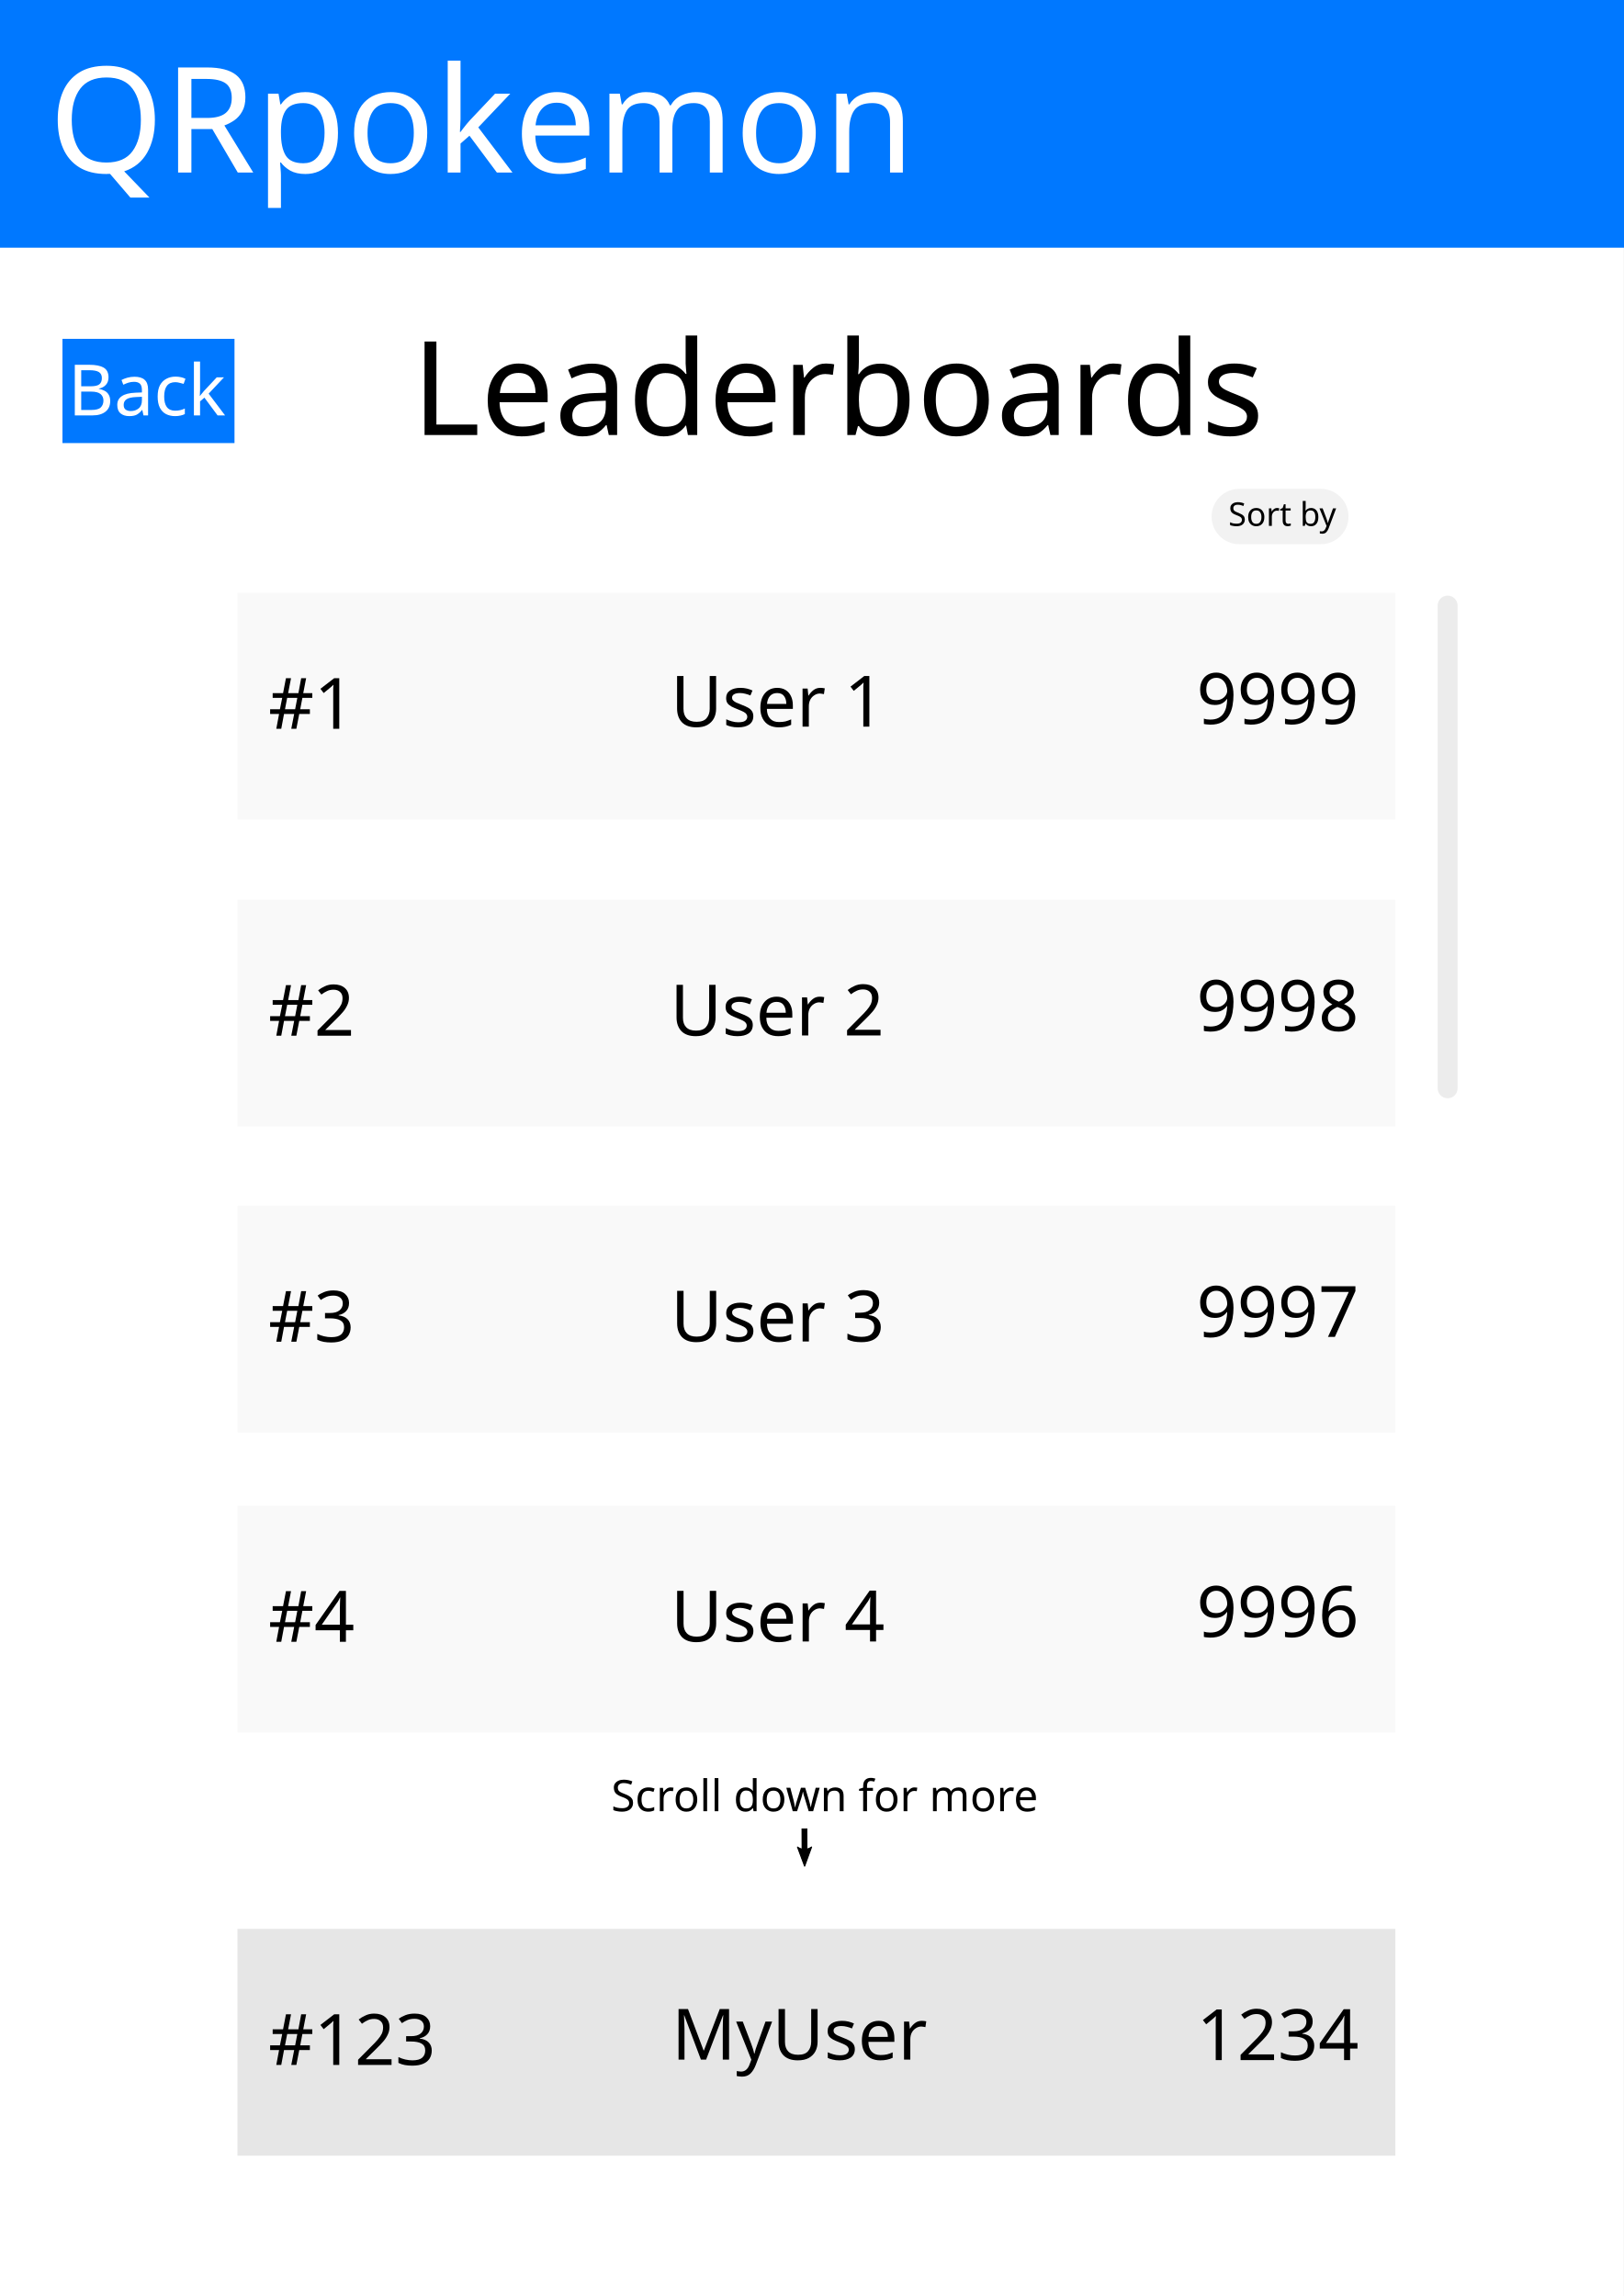
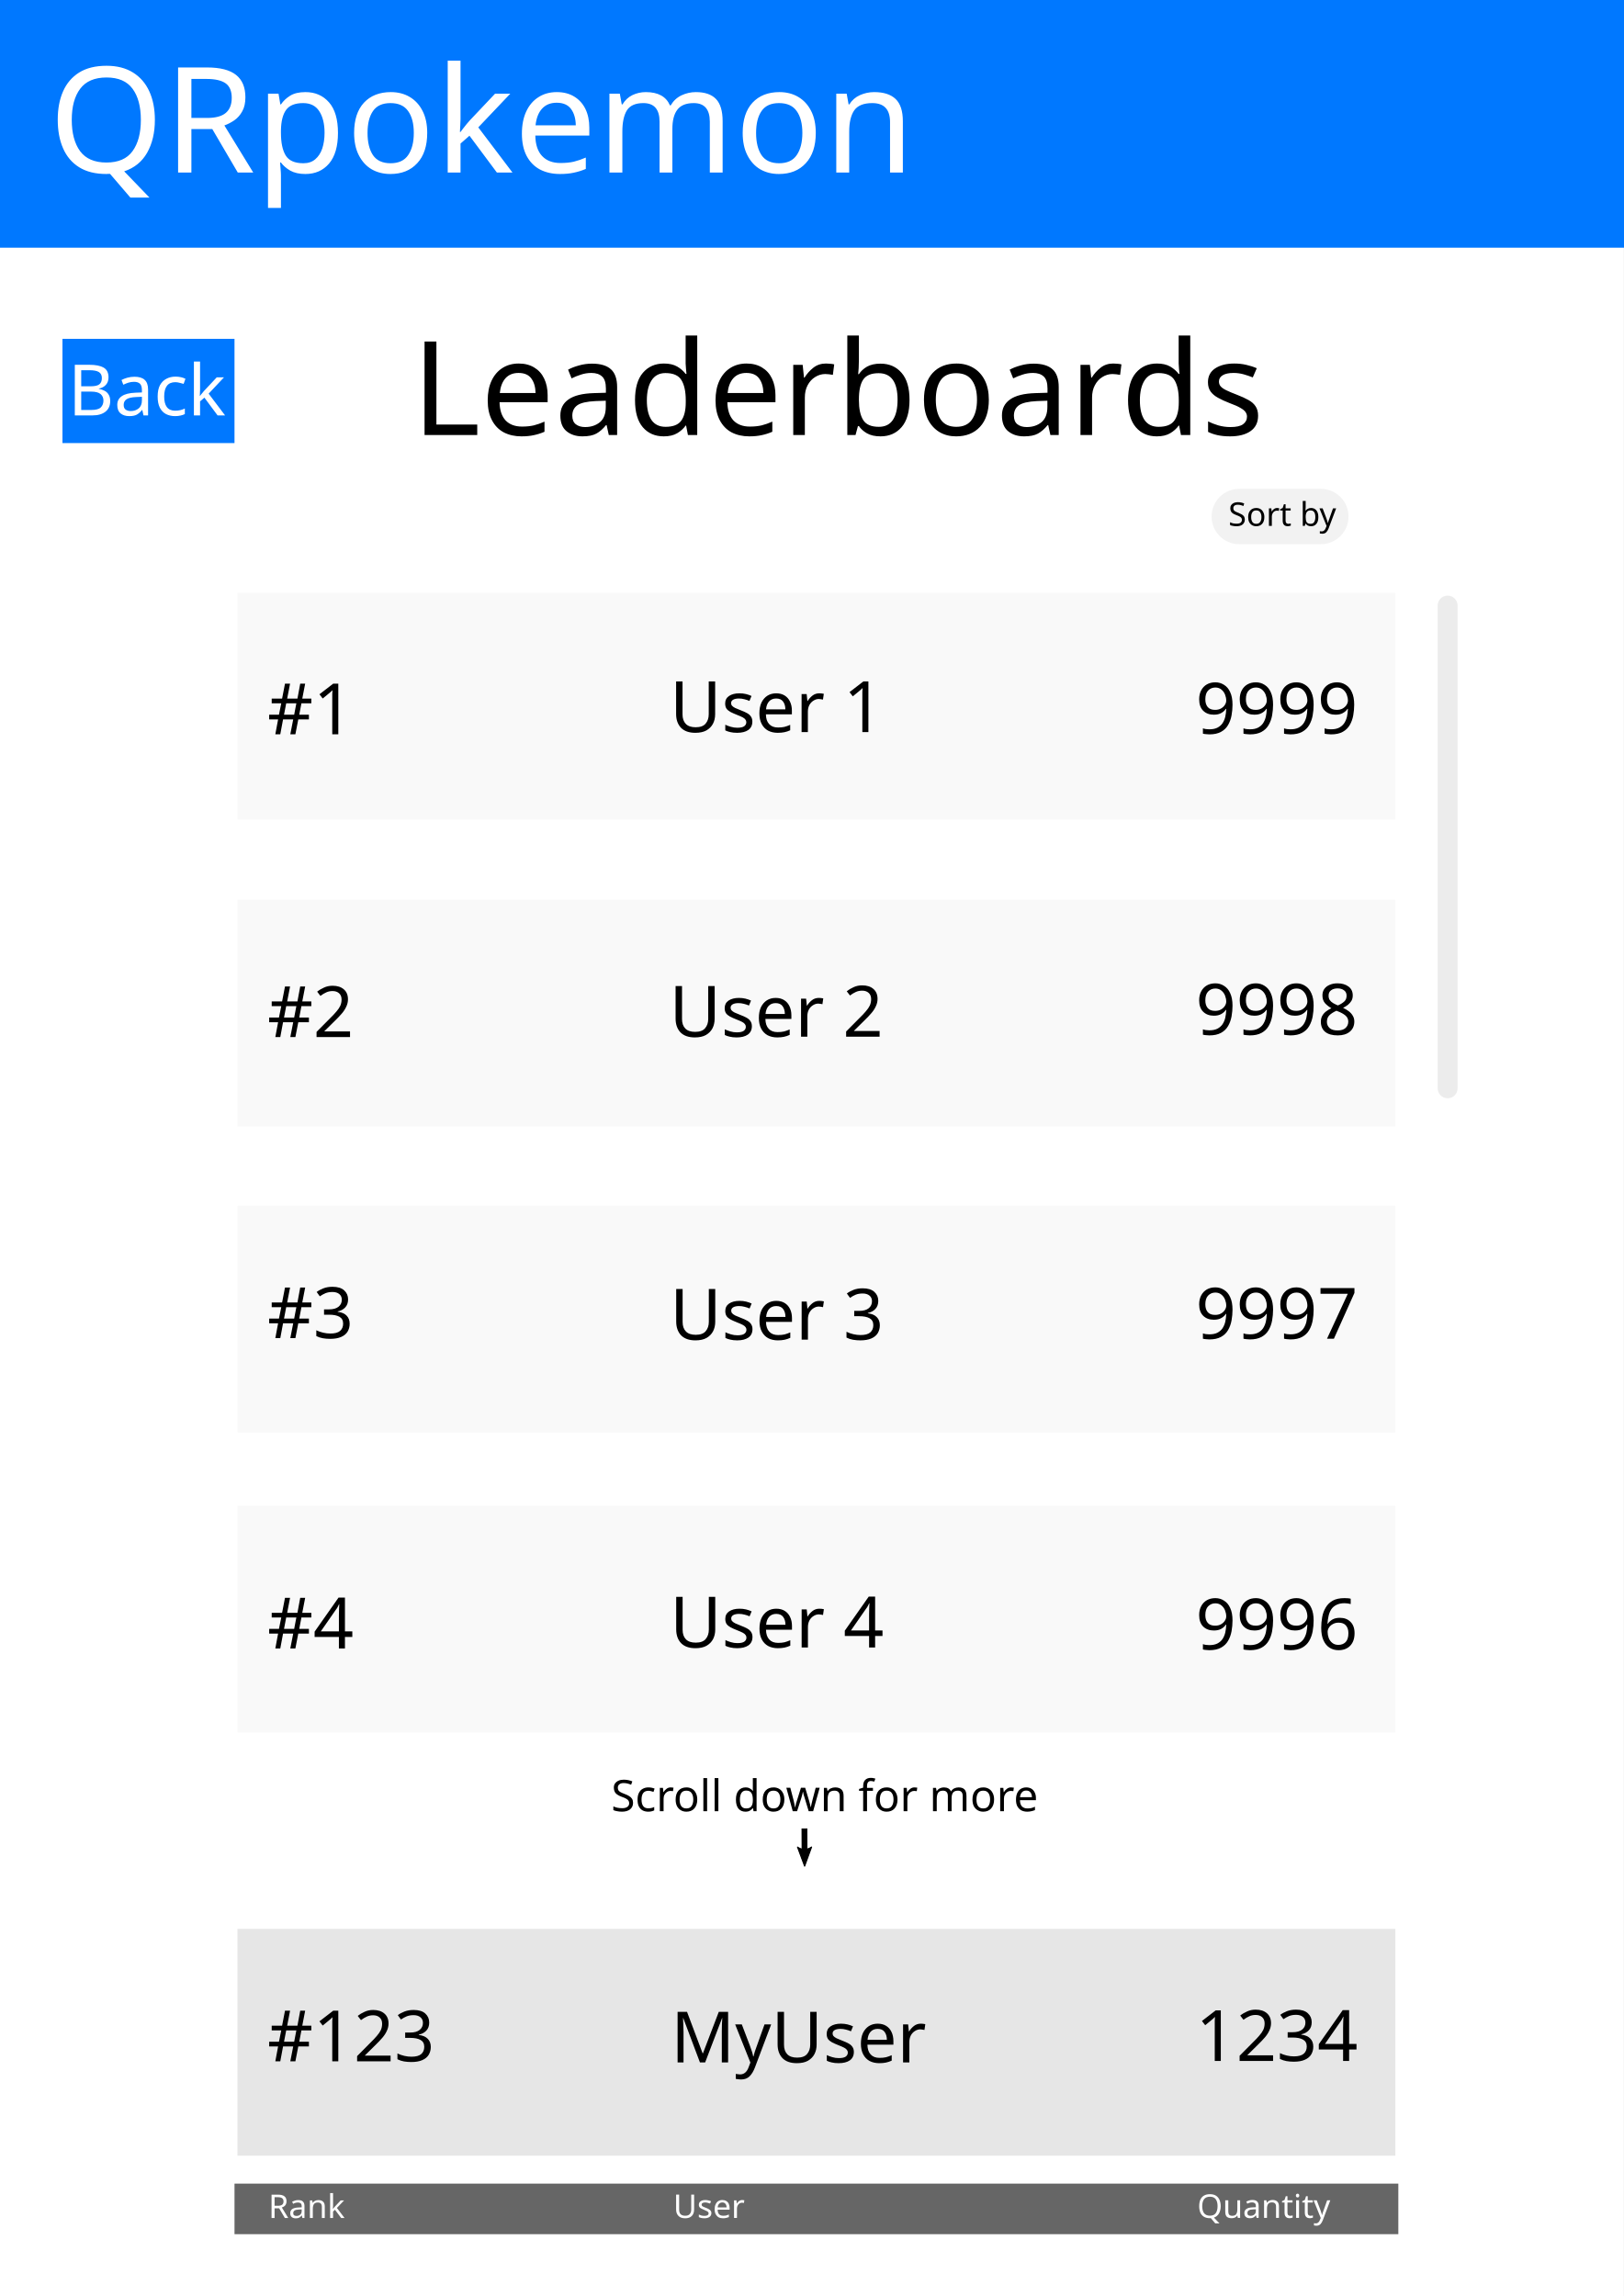
<svg xmlns="http://www.w3.org/2000/svg" width="210mm" height="297mm" viewBox="0 0 210 297" version="1.1" id="svg54703">
  <defs id="defs54700">
+     <rect x="167.411" y="1009.186" width="0.035" height="34.192" id="rect78114" />
    <marker style="overflow:visible" id="Arrow2Sstart" refX="0.0" refY="0.0" orient="auto">
      <path transform="scale(0.3) translate(-2.3,0)" d="M 8.719,4.034 L -2.207,0.016 L 8.719,-4.002 C 6.973,-1.63 6.983,1.616 8.719,4.034 z " style="stroke:context-stroke;fill-rule:evenodd;fill:context-stroke;stroke-width:0.625;stroke-linejoin:round" id="path3416" />
    </marker>
    <marker style="overflow:visible" id="DiamondSstart" refX="0.0" refY="0.0" orient="auto">
      <path transform="scale(0.2) translate(6,0)" style="fill-rule:evenodd;fill:context-stroke;stroke:context-stroke;stroke-width:1.0pt" d="M 0,-7.071 L -7.071,0 L 0,7.071 L 7.071,0 L 0,-7.071 z " id="path3480" />
    </marker>
    <marker style="overflow:visible" id="Arrow1Lstart" refX="0.0" refY="0.0" orient="auto">
      <path transform="scale(0.8) translate(12.5,0)" style="fill-rule:evenodd;fill:context-stroke;stroke:context-stroke;stroke-width:1.0pt" d="M 0.0,0.0 L 5.0,-5.0 L -12.5,0.0 L 5.0,5.0 L 0.0,0.0 z " id="path3386" />
    </marker>
  </defs>
-   <g id="layer1">
+   <g id="layer1" style="display:inline">
    <g id="g54848" transform="translate(-0.3676226,0.6482109)">
      <g id="layer1-4" style="display:inline">
        <rect style="fill:#ffffff;stroke:#ffffff;stroke-width:0.5" id="rect854" width="209.846" height="297.902" x="0.263" y="-0.553" />
      </g>
      <g id="layer4">
        <text xml:space="preserve" style="font-size:19.05px;line-height:1.25;font-family:sans-serif;letter-spacing:0px;word-spacing:0px;display:inline;fill:#ffffff;stroke-width:0.265" x="8.861" y="20.191" id="text14901">
          <tspan id="tspan14899" style="font-size:19.05px;fill:#ffffff;stroke-width:0.265" x="8.861" y="20.191">QRpokemon</tspan>
        </text>
        <rect style="display:inline;fill:#0078ff;fill-opacity:1;stroke:#0078ff;stroke-width:0.818;stroke-miterlimit:4;stroke-dasharray:none;stroke-opacity:1" id="rect20236" width="209.778" height="31.502" x="0.297" y="-0.519" />
        <text xml:space="preserve" style="font-size:19.05px;line-height:1.25;font-family:sans-serif;letter-spacing:0px;word-spacing:0px;display:inline;fill:#ffffff;stroke-width:0.265" x="6.678" y="21.674" id="text22968">
          <tspan id="tspan22966" style="font-size:19.05px;fill:#ffffff;stroke-width:0.265" x="6.678" y="21.674">QRpokemon</tspan>
        </text>
      </g>
    </g>
  </g>
  <g id="layer2">
    <rect style="fill:#0078ff;fill-opacity:1;stroke:#ffffff;stroke-width:0.265;stroke-miterlimit:4;stroke-dasharray:none" id="rect19443" width="22.516" height="13.749" x="7.946" y="43.698" />
-     <text xml:space="preserve" style="font-size:9.172px;line-height:1.25;font-family:sans-serif;letter-spacing:0px;word-spacing:0px;stroke-width:0.265;fill:#ffffff" x="8.786" y="53.733" id="text22317">
-       <tspan id="tspan22315" style="font-size:9.172px;stroke-width:0.265;fill:#ffffff" x="8.786" y="53.733">Back</tspan>
+     <text xml:space="preserve" style="font-size:9.172px;line-height:1.25;font-family:sans-serif;letter-spacing:0px;word-spacing:0px;fill:#ffffff;stroke-width:0.265" x="8.786" y="53.733" id="text22317">
+       <tspan id="tspan22315" style="font-size:9.172px;fill:#ffffff;stroke-width:0.265" x="8.786" y="53.733">Back</tspan>
    </text>
  </g>
  <g id="layer8" style="display:inline">
    <rect style="fill:#ececec;stroke:#ffffff;stroke-width:0.5" id="rect75411" width="3.08" height="65.523" x="185.688" y="76.795" ry="1.54" />
    <text xml:space="preserve" style="font-size:5.644px;line-height:1.25;font-family:sans-serif;letter-spacing:0px;word-spacing:0px;stroke-width:0.265" x="79.046" y="234.29" id="text99763">
      <tspan id="tspan99761" style="font-size:5.644px;stroke-width:0.265" x="79.046" y="234.29">Scroll down for more</tspan>
    </text>
    <path style="fill:none;stroke:#000000;stroke-width:0.753;stroke-linecap:butt;stroke-linejoin:miter;stroke-miterlimit:4;stroke-dasharray:none;stroke-opacity:1;marker-start:url(#Arrow2Sstart)" d="m 104.058,240.379 -0.017,-3.859" id="path3302" />
    <rect style="fill:#f2f2f2;stroke:#ffffff;stroke-width:1;stroke-miterlimit:4;stroke-dasharray:none" id="rect3718" width="18.709" height="8.154" x="156.2" y="62.737" ry="4.077" />
    <text xml:space="preserve" style="font-size:4.233px;line-height:1.25;font-family:sans-serif;letter-spacing:0px;word-spacing:0px;stroke-width:0.265;stroke-miterlimit:4;stroke-dasharray:none" x="158.871" y="68.024" id="text6359">
      <tspan id="tspan6357" style="font-size:4.233px;fill:#000000;fill-opacity:1;stroke-width:0.265;stroke-miterlimit:4;stroke-dasharray:none" x="158.871" y="68.024">Sort by</tspan>
    </text>
  </g>
-   <g id="layer7">
+   <g id="layer7" style="display:inline">
    <text xml:space="preserve" style="font-size:16.933px;line-height:1.25;font-family:sans-serif;letter-spacing:0px;word-spacing:0px;stroke-width:0.265" x="53.271" y="56.271" id="text58571">
      <tspan id="tspan58569" style="stroke-width:0.265" x="53.271" y="56.271">Leaderboards</tspan>
    </text>
    <rect style="fill:#f9f9f9;stroke:#ffffff;stroke-width:0.5" id="rect59093" width="150.257" height="29.836" x="30.462" y="76.428" />
-     <text xml:space="preserve" style="font-size:9.172px;line-height:1.25;font-family:sans-serif;letter-spacing:0px;word-spacing:0px;stroke-width:0.265" x="34.702" y="94.275" id="text62675">
-       <tspan id="tspan62673" style="font-size:9.172px;stroke-width:0.265" x="34.702" y="94.275">#1</tspan>
-     </text>
-     <text xml:space="preserve" style="font-size:9.172px;line-height:1.25;font-family:sans-serif;letter-spacing:0px;word-spacing:0px;stroke-width:0.265" x="86.741" y="93.994" id="text65641">
-       <tspan id="tspan65639" style="font-size:9.172px;stroke-width:0.265" x="86.741" y="93.994">User 1</tspan>
-     </text>
-     <text xml:space="preserve" style="font-size:9.172px;line-height:1.25;font-family:sans-serif;letter-spacing:0px;word-spacing:0px;stroke-width:0.265" x="154.765" y="93.646" id="text68965">
-       <tspan id="tspan68963" style="stroke-width:0.265" x="154.765" y="93.646">9999</tspan>
-     </text>
    <rect style="fill:#f9f9f9;stroke:#ffffff;stroke-width:0.5" id="rect59093-3" width="150.257" height="29.836" x="30.462" y="116.132" />
-     <text xml:space="preserve" style="font-size:9.172px;line-height:1.25;font-family:sans-serif;letter-spacing:0px;word-spacing:0px;stroke-width:0.265" x="34.702" y="133.978" id="text62675-0">
-       <tspan id="tspan62673-7" style="font-size:9.172px;stroke-width:0.265" x="34.702" y="133.978">#2</tspan>
-     </text>
-     <text xml:space="preserve" style="font-size:9.172px;line-height:1.25;font-family:sans-serif;letter-spacing:0px;word-spacing:0px;stroke-width:0.265" x="86.672" y="133.941" id="text65641-8">
-       <tspan id="tspan65639-6" style="font-size:9.172px;stroke-width:0.265" x="86.672" y="133.941">User 2</tspan>
-     </text>
-     <text xml:space="preserve" style="font-size:9.172px;line-height:1.25;font-family:sans-serif;letter-spacing:0px;word-spacing:0px;stroke-width:0.265" x="154.765" y="133.35" id="text68965-8">
-       <tspan id="tspan68963-8" style="stroke-width:0.265" x="154.765" y="133.35">9998</tspan>
-     </text>
    <rect style="fill:#f9f9f9;stroke:#ffffff;stroke-width:0.5" id="rect59093-4" width="150.257" height="29.836" x="30.462" y="155.716" />
-     <text xml:space="preserve" style="font-size:9.172px;line-height:1.25;font-family:sans-serif;letter-spacing:0px;word-spacing:0px;stroke-width:0.265" x="34.702" y="173.562" id="text62675-3">
-       <tspan id="tspan62673-1" style="font-size:9.172px;stroke-width:0.265" x="34.702" y="173.562">#3</tspan>
-     </text>
-     <text xml:space="preserve" style="font-size:9.172px;line-height:1.25;font-family:sans-serif;letter-spacing:0px;word-spacing:0px;stroke-width:0.265" x="86.749" y="173.525" id="text65641-4">
-       <tspan id="tspan65639-9" style="font-size:9.172px;stroke-width:0.265" x="86.749" y="173.525">User 3</tspan>
-     </text>
-     <text xml:space="preserve" style="font-size:9.172px;line-height:1.25;font-family:sans-serif;letter-spacing:0px;word-spacing:0px;stroke-width:0.265" x="154.765" y="172.934" id="text68965-2">
-       <tspan id="tspan68963-0" style="stroke-width:0.265" x="154.765" y="172.934">9997</tspan>
-     </text>
    <rect style="fill:#f9f9f9;stroke:#ffffff;stroke-width:0.5" id="rect59093-4-9" width="150.257" height="29.836" x="30.462" y="194.525" />
-     <text xml:space="preserve" style="font-size:9.172px;line-height:1.25;font-family:sans-serif;letter-spacing:0px;word-spacing:0px;stroke-width:0.265" x="34.702" y="212.371" id="text62675-3-5">
-       <tspan id="tspan62673-1-0" style="font-size:9.172px;stroke-width:0.265" x="34.702" y="212.371">#4</tspan>
-     </text>
-     <text xml:space="preserve" style="font-size:9.172px;line-height:1.25;font-family:sans-serif;letter-spacing:0px;word-spacing:0px;stroke-width:0.265" x="86.749" y="212.333" id="text65641-4-4">
-       <tspan id="tspan65639-9-8" style="font-size:9.172px;stroke-width:0.265" x="86.749" y="212.333">User 4</tspan>
-     </text>
-     <text xml:space="preserve" style="font-size:9.172px;line-height:1.25;font-family:sans-serif;letter-spacing:0px;word-spacing:0px;stroke-width:0.265" x="154.765" y="211.742" id="text68965-2-7">
-       <tspan id="tspan68963-0-1" style="stroke-width:0.265" x="154.765" y="211.742">9996</tspan>
-     </text>
    <rect style="fill:#e6e6e6;stroke:#ffffff;stroke-width:0.5" id="rect59093-4-6" width="150.257" height="29.836" x="30.462" y="249.264" />
-     <text xml:space="preserve" style="font-size:9.172px;line-height:1.25;font-family:sans-serif;letter-spacing:0px;word-spacing:0px;stroke-width:0.265" x="34.702" y="267.11" id="text62675-3-8">
-       <tspan id="tspan62673-1-9" style="font-size:9.172px;stroke-width:0.265" x="34.702" y="267.11">#123</tspan>
-     </text>
-     <text xml:space="preserve" style="font-size:9.172px;line-height:1.25;font-family:sans-serif;letter-spacing:0px;word-spacing:0px;stroke-width:0.265" x="86.87" y="266.423" id="text65641-4-2">
-       <tspan id="tspan65639-9-6" style="font-size:9.172px;stroke-width:0.265" x="86.87" y="266.423">MyUser</tspan>
-     </text>
-     <text xml:space="preserve" style="font-size:9.172px;line-height:1.25;font-family:sans-serif;letter-spacing:0px;word-spacing:0px;stroke-width:0.265" x="154.765" y="266.482" id="text68965-2-6">
-       <tspan id="tspan68963-0-4" style="stroke-width:0.265" x="154.765" y="266.482">1234</tspan>
-     </text>
+     <rect style="fill:#666666;fill-opacity:1;stroke:#666666;stroke-width:0.265;stroke-miterlimit:4;stroke-dasharray:none;stroke-opacity:1" id="rect63386" width="150.257" height="6.274" x="30.462" y="282.596" />
+     <text xml:space="preserve" style="font-size:4.233px;line-height:1.25;font-family:sans-serif;letter-spacing:0px;word-spacing:0px;fill:#ffffff;stroke-width:0.265" x="34.713" y="286.907" id="text66528">
+       <tspan id="tspan66526" style="font-size:4.233px;fill:#ffffff;stroke-width:0.265" x="34.713" y="286.907">Rank</tspan>
+     </text>
+     <text xml:space="preserve" style="font-size:4.233px;line-height:1.25;font-family:sans-serif;letter-spacing:0px;word-spacing:0px;fill:#ffffff;stroke-width:0.265" x="87.072" y="286.899" id="text69290">
+       <tspan id="tspan69288" style="font-size:4.233px;fill:#ffffff;stroke-width:0.265" x="87.072" y="286.899">User</tspan>
+     </text>
+     <text xml:space="preserve" style="font-size:4.233px;line-height:1.25;font-family:sans-serif;letter-spacing:0px;word-spacing:0px;fill:#ffffff;stroke-width:0.265" x="154.831" y="286.888" id="text71750">
+       <tspan id="tspan71748" style="font-size:4.233px;fill:#ffffff;stroke-width:0.265" x="154.831" y="286.888">Quantity</tspan>
+     </text>
+     <text xml:space="preserve" transform="scale(0.2645833)" id="text78112" style="font-family:sans-serif;font-size:8px;line-height:1.25;letter-spacing:0px;word-spacing:0px;white-space:pre;shape-inside:url(#rect78114)" />
+   </g>
+   <g id="layer6" style="display:inline">
+     <text xml:space="preserve" style="font-size:9.172px;line-height:1.25;font-family:sans-serif;letter-spacing:0px;word-spacing:0px;display:inline;stroke-width:0.265" x="34.58" y="94.979" id="text62675">
+       <tspan id="tspan62673" style="font-size:9.172px;stroke-width:0.265" x="34.58" y="94.979">#1</tspan>
+     </text>
+     <text xml:space="preserve" style="font-size:9.172px;line-height:1.25;font-family:sans-serif;letter-spacing:0px;word-spacing:0px;display:inline;stroke-width:0.265" x="86.619" y="94.699" id="text65641">
+       <tspan id="tspan65639" style="font-size:9.172px;stroke-width:0.265" x="86.619" y="94.699">User 1</tspan>
+     </text>
+     <text xml:space="preserve" style="font-size:9.172px;line-height:1.25;font-family:sans-serif;letter-spacing:0px;word-spacing:0px;display:inline;stroke-width:0.265" x="154.642" y="94.904" id="text68965">
+       <tspan id="tspan68963" style="stroke-width:0.265" x="154.642" y="94.904">9999</tspan>
+     </text>
+     <text xml:space="preserve" style="font-size:9.172px;line-height:1.25;font-family:sans-serif;letter-spacing:0px;word-spacing:0px;display:inline;stroke-width:0.265" x="34.58" y="134.151" id="text62675-0">
+       <tspan id="tspan62673-7" style="font-size:9.172px;stroke-width:0.265" x="34.58" y="134.151">#2</tspan>
+     </text>
+     <text xml:space="preserve" style="font-size:9.172px;line-height:1.25;font-family:sans-serif;letter-spacing:0px;word-spacing:0px;display:inline;stroke-width:0.265" x="86.549" y="134.101" id="text65641-8">
+       <tspan id="tspan65639-6" style="font-size:9.172px;stroke-width:0.265" x="86.549" y="134.101">User 2</tspan>
+     </text>
+     <text xml:space="preserve" style="font-size:9.172px;line-height:1.25;font-family:sans-serif;letter-spacing:0px;word-spacing:0px;display:inline;stroke-width:0.265" x="154.642" y="133.84" id="text68965-8">
+       <tspan id="tspan68963-8" style="stroke-width:0.265" x="154.642" y="133.84">9998</tspan>
+     </text>
+     <text xml:space="preserve" style="font-size:9.172px;line-height:1.25;font-family:sans-serif;letter-spacing:0px;word-spacing:0px;display:inline;stroke-width:0.265" x="34.58" y="173.092" id="text62675-3">
+       <tspan id="tspan62673-1" style="font-size:9.172px;stroke-width:0.265" x="34.58" y="173.092">#3</tspan>
+     </text>
+     <text xml:space="preserve" style="font-size:9.172px;line-height:1.25;font-family:sans-serif;letter-spacing:0px;word-spacing:0px;display:inline;stroke-width:0.265" x="86.627" y="173.289" id="text65641-4">
+       <tspan id="tspan65639-9" style="font-size:9.172px;stroke-width:0.265" x="86.627" y="173.289">User 3</tspan>
+     </text>
+     <text xml:space="preserve" style="font-size:9.172px;line-height:1.25;font-family:sans-serif;letter-spacing:0px;word-spacing:0px;display:inline;stroke-width:0.265" x="154.642" y="173.169" id="text68965-2">
+       <tspan id="tspan68963-0" style="stroke-width:0.265" x="154.642" y="173.169">9997</tspan>
+     </text>
+     <text xml:space="preserve" style="font-size:9.172px;line-height:1.25;font-family:sans-serif;letter-spacing:0px;word-spacing:0px;display:inline;stroke-width:0.265" x="34.58" y="213.235" id="text62675-3-5">
+       <tspan id="tspan62673-1-0" style="font-size:9.172px;stroke-width:0.265" x="34.58" y="213.235">#4</tspan>
+     </text>
+     <text xml:space="preserve" style="font-size:9.172px;line-height:1.25;font-family:sans-serif;letter-spacing:0px;word-spacing:0px;display:inline;stroke-width:0.265" x="86.627" y="213.11" id="text65641-4-4">
+       <tspan id="tspan65639-9-8" style="font-size:9.172px;stroke-width:0.265" x="86.627" y="213.11">User 4</tspan>
+     </text>
+     <text xml:space="preserve" style="font-size:9.172px;line-height:1.25;font-family:sans-serif;letter-spacing:0px;word-spacing:0px;display:inline;stroke-width:0.265" x="154.642" y="213.367" id="text68965-2-7">
+       <tspan id="tspan68963-0-1" style="stroke-width:0.265" x="154.642" y="213.367">9996</tspan>
+     </text>
+     <text xml:space="preserve" style="font-size:9.172px;line-height:1.25;font-family:sans-serif;letter-spacing:0px;word-spacing:0px;display:inline;stroke-width:0.265" x="34.58" y="266.64" id="text62675-3-8">
+       <tspan id="tspan62673-1-9" style="font-size:9.172px;stroke-width:0.265" x="34.58" y="266.64">#123</tspan>
+     </text>
+     <text xml:space="preserve" style="font-size:9.172px;line-height:1.25;font-family:sans-serif;letter-spacing:0px;word-spacing:0px;display:inline;stroke-width:0.265" x="86.748" y="266.789" id="text65641-4-2">
+       <tspan id="tspan65639-9-6" style="font-size:9.172px;stroke-width:0.265" x="86.748" y="266.789">MyUser</tspan>
+     </text>
+     <text xml:space="preserve" style="font-size:9.172px;line-height:1.25;font-family:sans-serif;letter-spacing:0px;word-spacing:0px;display:inline;stroke-width:0.265" x="154.642" y="266.599" id="text68965-2-6">
+       <tspan id="tspan68963-0-4" style="stroke-width:0.265" x="154.642" y="266.599">1234</tspan>
+     </text>
+   </g>
+   <g id="layer14" style="display:none">
+     <text xml:space="preserve" style="font-size:9.172px;line-height:1.25;font-family:sans-serif;letter-spacing:0px;word-spacing:0px;display:inline;stroke-width:0.265" x="34.627" y="95.05" id="text62675-2">
+       <tspan id="tspan62673-70" style="font-size:9.172px;stroke-width:0.265" x="34.627" y="95.05">Top 100</tspan>
+     </text>
+     <text xml:space="preserve" style="font-size:9.172px;line-height:1.25;font-family:sans-serif;letter-spacing:0px;word-spacing:0px;display:inline;stroke-width:0.265" x="86.666" y="94.77" id="text65641-9">
+       <tspan id="tspan65639-3" style="font-size:9.172px;stroke-width:0.265" x="86.666" y="94.77">User 1</tspan>
+     </text>
+     <text xml:space="preserve" style="font-size:9.172px;line-height:1.25;font-family:sans-serif;letter-spacing:0px;word-spacing:0px;display:inline;stroke-width:0.265" x="34.627" y="134.223" id="text62675-0-2">
+       <tspan id="tspan62673-7-6" style="font-size:9.172px;stroke-width:0.265" x="34.627" y="134.223">Top 100</tspan>
+     </text>
+     <text xml:space="preserve" style="font-size:9.172px;line-height:1.25;font-family:sans-serif;letter-spacing:0px;word-spacing:0px;display:inline;stroke-width:0.265" x="86.597" y="134.172" id="text65641-8-1">
+       <tspan id="tspan65639-6-8" style="font-size:9.172px;stroke-width:0.265" x="86.597" y="134.172">User 2</tspan>
+     </text>
+     <text xml:space="preserve" style="font-size:9.172px;line-height:1.25;font-family:sans-serif;letter-spacing:0px;word-spacing:0px;display:inline;stroke-width:0.265" x="34.627" y="173.164" id="text62675-3-2">
+       <tspan id="tspan62673-1-02" style="font-size:9.172px;stroke-width:0.265" x="34.627" y="173.164">Top 100</tspan>
+     </text>
+     <text xml:space="preserve" style="font-size:9.172px;line-height:1.25;font-family:sans-serif;letter-spacing:0px;word-spacing:0px;display:inline;stroke-width:0.265" x="86.674" y="173.361" id="text65641-4-3">
+       <tspan id="tspan65639-9-7" style="font-size:9.172px;stroke-width:0.265" x="86.674" y="173.361">User 3</tspan>
+     </text>
+     <text xml:space="preserve" style="font-size:9.172px;line-height:1.25;font-family:sans-serif;letter-spacing:0px;word-spacing:0px;display:inline;stroke-width:0.265" x="34.627" y="213.306" id="text62675-3-5-2">
+       <tspan id="tspan62673-1-0-2" style="font-size:9.172px;stroke-width:0.265" x="34.627" y="213.306">Top 100</tspan>
+     </text>
+     <text xml:space="preserve" style="font-size:9.172px;line-height:1.25;font-family:sans-serif;letter-spacing:0px;word-spacing:0px;display:inline;stroke-width:0.265" x="86.674" y="213.181" id="text65641-4-4-8">
+       <tspan id="tspan65639-9-8-9" style="font-size:9.172px;stroke-width:0.265" x="86.674" y="213.181">User 4</tspan>
+     </text>
+     <text xml:space="preserve" style="font-size:9.172px;line-height:1.25;font-family:sans-serif;letter-spacing:0px;word-spacing:0px;display:inline;stroke-width:0.265" x="34.627" y="266.712" id="text62675-3-8-6">
+       <tspan id="tspan62673-1-9-1" style="font-size:9.172px;stroke-width:0.265" x="34.627" y="266.712">Top 500</tspan>
+     </text>
+     <text xml:space="preserve" style="font-size:9.172px;line-height:1.25;font-family:sans-serif;letter-spacing:0px;word-spacing:0px;display:inline;stroke-width:0.265" x="86.796" y="266.861" id="text65641-4-2-2">
+       <tspan id="tspan65639-9-6-9" style="font-size:9.172px;stroke-width:0.265" x="86.796" y="266.861">MyUser</tspan>
+     </text>
+     <text xml:space="preserve" style="font-size:9.172px;line-height:1.25;font-family:sans-serif;letter-spacing:0px;word-spacing:0px;display:inline;stroke-width:0.265" x="154.572" y="94.862" id="text68965-4-4">
+       <tspan id="tspan68963-5-7" style="stroke-width:0.265" x="154.572" y="94.862">9999</tspan>
+     </text>
+     <text xml:space="preserve" style="font-size:9.172px;line-height:1.25;font-family:sans-serif;letter-spacing:0px;word-spacing:0px;display:inline;stroke-width:0.265" x="154.572" y="133.798" id="text68965-8-0-4">
+       <tspan id="tspan68963-8-6-4" style="stroke-width:0.265" x="154.572" y="133.798">9998</tspan>
+     </text>
+     <text xml:space="preserve" style="font-size:9.172px;line-height:1.25;font-family:sans-serif;letter-spacing:0px;word-spacing:0px;display:inline;stroke-width:0.265" x="154.572" y="173.127" id="text68965-2-5-3">
+       <tspan id="tspan68963-0-5-0" style="stroke-width:0.265" x="154.572" y="173.127">9997</tspan>
+     </text>
+     <text xml:space="preserve" style="font-size:9.172px;line-height:1.25;font-family:sans-serif;letter-spacing:0px;word-spacing:0px;display:inline;stroke-width:0.265" x="154.572" y="213.325" id="text68965-2-7-6-7">
+       <tspan id="tspan68963-0-1-9-8" style="stroke-width:0.265" x="154.572" y="213.325">9996</tspan>
+     </text>
+     <text xml:space="preserve" style="font-size:9.172px;line-height:1.25;font-family:sans-serif;letter-spacing:0px;word-spacing:0px;display:inline;stroke-width:0.265" x="154.811" y="266.937" id="text68965-2-6-2-6">
+       <tspan id="tspan68963-0-4-5-8" style="stroke-width:0.265" x="154.811" y="266.937">1234</tspan>
+     </text>
+   </g>
+   <g id="layer15" style="display:none">
+     <text xml:space="preserve" style="font-size:9.172px;line-height:1.25;font-family:sans-serif;letter-spacing:0px;word-spacing:0px;display:inline;stroke-width:0.265" x="34.756" y="94.693" id="text62675-9">
+       <tspan id="tspan62673-4" style="font-size:9.172px;stroke-width:0.265" x="34.756" y="94.693">Top 100</tspan>
+     </text>
+     <text xml:space="preserve" style="font-size:9.172px;line-height:1.25;font-family:sans-serif;letter-spacing:0px;word-spacing:0px;display:inline;stroke-width:0.265" x="86.795" y="94.413" id="text65641-7">
+       <tspan id="tspan65639-8" style="font-size:9.172px;stroke-width:0.265" x="86.795" y="94.413">User 1</tspan>
+     </text>
+     <text xml:space="preserve" style="font-size:9.172px;line-height:1.25;font-family:sans-serif;letter-spacing:0px;word-spacing:0px;display:inline;stroke-width:0.265" x="159.955" y="94.909" id="text68965-4">
+       <tspan id="tspan68963-5" style="stroke-width:0.265" x="159.955" y="94.909">500</tspan>
+     </text>
+     <text xml:space="preserve" style="font-size:9.172px;line-height:1.25;font-family:sans-serif;letter-spacing:0px;word-spacing:0px;display:inline;stroke-width:0.265" x="34.756" y="133.865" id="text62675-0-0">
+       <tspan id="tspan62673-7-3" style="font-size:9.172px;stroke-width:0.265" x="34.756" y="133.865">Top 100</tspan>
+     </text>
+     <text xml:space="preserve" style="font-size:9.172px;line-height:1.25;font-family:sans-serif;letter-spacing:0px;word-spacing:0px;display:inline;stroke-width:0.265" x="86.725" y="133.815" id="text65641-8-6">
+       <tspan id="tspan65639-6-1" style="font-size:9.172px;stroke-width:0.265" x="86.725" y="133.815">User 2</tspan>
+     </text>
+     <text xml:space="preserve" style="font-size:9.172px;line-height:1.25;font-family:sans-serif;letter-spacing:0px;word-spacing:0px;display:inline;stroke-width:0.265" x="160.05" y="134.532" id="text68965-8-0">
+       <tspan id="tspan68963-8-6" style="stroke-width:0.265" x="160.05" y="134.532">499</tspan>
+     </text>
+     <text xml:space="preserve" style="font-size:9.172px;line-height:1.25;font-family:sans-serif;letter-spacing:0px;word-spacing:0px;display:inline;stroke-width:0.265" x="34.756" y="172.806" id="text62675-3-3">
+       <tspan id="tspan62673-1-2" style="font-size:9.172px;stroke-width:0.265" x="34.756" y="172.806">Top 100</tspan>
+     </text>
+     <text xml:space="preserve" style="font-size:9.172px;line-height:1.25;font-family:sans-serif;letter-spacing:0px;word-spacing:0px;display:inline;stroke-width:0.265" x="86.803" y="173.004" id="text65641-4-0">
+       <tspan id="tspan65639-9-61" style="font-size:9.172px;stroke-width:0.265" x="86.803" y="173.004">User 3</tspan>
+     </text>
+     <text xml:space="preserve" style="font-size:9.172px;line-height:1.25;font-family:sans-serif;letter-spacing:0px;word-spacing:0px;display:inline;stroke-width:0.265" x="160.11" y="173.064" id="text68965-2-5">
+       <tspan id="tspan68963-0-5" style="stroke-width:0.265" x="160.11" y="173.064">498</tspan>
+     </text>
+     <text xml:space="preserve" style="font-size:9.172px;line-height:1.25;font-family:sans-serif;letter-spacing:0px;word-spacing:0px;display:inline;stroke-width:0.265" x="34.756" y="212.949" id="text62675-3-5-4">
+       <tspan id="tspan62673-1-0-7" style="font-size:9.172px;stroke-width:0.265" x="34.756" y="212.949">Top 100</tspan>
+     </text>
+     <text xml:space="preserve" style="font-size:9.172px;line-height:1.25;font-family:sans-serif;letter-spacing:0px;word-spacing:0px;display:inline;stroke-width:0.265" x="86.803" y="212.824" id="text65641-4-4-6">
+       <tspan id="tspan65639-9-8-5" style="font-size:9.172px;stroke-width:0.265" x="86.803" y="212.824">User 4</tspan>
+     </text>
+     <text xml:space="preserve" style="font-size:9.172px;line-height:1.25;font-family:sans-serif;letter-spacing:0px;word-spacing:0px;display:inline;stroke-width:0.265" x="159.966" y="213.415" id="text68965-2-7-6">
+       <tspan id="tspan68963-0-1-9" style="stroke-width:0.265" x="159.966" y="213.415">497</tspan>
+     </text>
+     <text xml:space="preserve" style="font-size:9.172px;line-height:1.25;font-family:sans-serif;letter-spacing:0px;word-spacing:0px;display:inline;stroke-width:0.265" x="34.994" y="266.734" id="text62675-3-8-3">
+       <tspan id="tspan62673-1-9-7" style="font-size:9.172px;stroke-width:0.265" x="34.994" y="266.734">Top 500</tspan>
+     </text>
+     <text xml:space="preserve" style="font-size:9.172px;line-height:1.25;font-family:sans-serif;letter-spacing:0px;word-spacing:0px;display:inline;stroke-width:0.265" x="87.163" y="266.883" id="text65641-4-2-4">
+       <tspan id="tspan65639-9-6-5" style="font-size:9.172px;stroke-width:0.265" x="87.163" y="266.883">MyUser</tspan>
+     </text>
+     <text xml:space="preserve" style="font-size:9.172px;line-height:1.25;font-family:sans-serif;letter-spacing:0px;word-spacing:0px;display:inline;stroke-width:0.265" x="159.852" y="266.693" id="text68965-2-6-2">
+       <tspan id="tspan68963-0-4-5" style="stroke-width:0.265" x="159.852" y="266.693">100</tspan>
+     </text>
+   </g>
+   <g id="layer16" style="display:none">
+     <text xml:space="preserve" style="font-size:9.172px;line-height:1.25;font-family:sans-serif;letter-spacing:0px;word-spacing:0px;display:inline;stroke-width:0.265" x="34.661" y="95.008" id="text62675-9-8">
+       <tspan id="tspan62673-4-4" style="font-size:9.172px;stroke-width:0.265" x="34.661" y="95.008">Top 100</tspan>
+     </text>
+     <text xml:space="preserve" style="font-size:9.172px;line-height:1.25;font-family:sans-serif;letter-spacing:0px;word-spacing:0px;display:inline;stroke-width:0.265" x="86.7" y="94.728" id="text65641-7-3">
+       <tspan id="tspan65639-8-1" style="font-size:9.172px;stroke-width:0.265" x="86.7" y="94.728">User 1</tspan>
+     </text>
+     <text xml:space="preserve" style="font-size:9.172px;line-height:1.25;font-family:sans-serif;letter-spacing:0px;word-spacing:0px;display:inline;stroke-width:0.265" x="149.719" y="94.96" id="text68965-4-49">
+       <tspan id="tspan68963-5-2" style="stroke-width:0.265" x="149.719" y="94.96">99999</tspan>
+     </text>
+     <text xml:space="preserve" style="font-size:9.172px;line-height:1.25;font-family:sans-serif;letter-spacing:0px;word-spacing:0px;display:inline;stroke-width:0.265" x="34.661" y="134.18" id="text62675-0-0-0">
+       <tspan id="tspan62673-7-3-6" style="font-size:9.172px;stroke-width:0.265" x="34.661" y="134.18">Top 100</tspan>
+     </text>
+     <text xml:space="preserve" style="font-size:9.172px;line-height:1.25;font-family:sans-serif;letter-spacing:0px;word-spacing:0px;display:inline;stroke-width:0.265" x="86.631" y="134.13" id="text65641-8-6-8">
+       <tspan id="tspan65639-6-1-9" style="font-size:9.172px;stroke-width:0.265" x="86.631" y="134.13">User 2</tspan>
+     </text>
+     <text xml:space="preserve" style="font-size:9.172px;line-height:1.25;font-family:sans-serif;letter-spacing:0px;word-spacing:0px;display:inline;stroke-width:0.265" x="149.781" y="134.53" id="text68965-8-0-2">
+       <tspan id="tspan68963-8-6-6" style="stroke-width:0.265" x="149.781" y="134.53">88888</tspan>
+     </text>
+     <text xml:space="preserve" style="font-size:9.172px;line-height:1.25;font-family:sans-serif;letter-spacing:0px;word-spacing:0px;display:inline;stroke-width:0.265" x="34.661" y="173.121" id="text62675-3-3-6">
+       <tspan id="tspan62673-1-2-4" style="font-size:9.172px;stroke-width:0.265" x="34.661" y="173.121">Top 100</tspan>
+     </text>
+     <text xml:space="preserve" style="font-size:9.172px;line-height:1.25;font-family:sans-serif;letter-spacing:0px;word-spacing:0px;display:inline;stroke-width:0.265" x="86.708" y="173.318" id="text65641-4-0-9">
+       <tspan id="tspan65639-9-61-5" style="font-size:9.172px;stroke-width:0.265" x="86.708" y="173.318">User 3</tspan>
+     </text>
+     <text xml:space="preserve" style="font-size:9.172px;line-height:1.25;font-family:sans-serif;letter-spacing:0px;word-spacing:0px;display:inline;stroke-width:0.265" x="149.703" y="173.379" id="text68965-2-5-0">
+       <tspan id="tspan68963-0-5-4" style="stroke-width:0.265" x="149.703" y="173.379">77777</tspan>
+     </text>
+     <text xml:space="preserve" style="font-size:9.172px;line-height:1.25;font-family:sans-serif;letter-spacing:0px;word-spacing:0px;display:inline;stroke-width:0.265" x="34.661" y="213.264" id="text62675-3-5-4-8">
+       <tspan id="tspan62673-1-0-7-7" style="font-size:9.172px;stroke-width:0.265" x="34.661" y="213.264">Top 100</tspan>
+     </text>
+     <text xml:space="preserve" style="font-size:9.172px;line-height:1.25;font-family:sans-serif;letter-spacing:0px;word-spacing:0px;display:inline;stroke-width:0.265" x="86.708" y="213.139" id="text65641-4-4-6-1">
+       <tspan id="tspan65639-9-8-5-7" style="font-size:9.172px;stroke-width:0.265" x="86.708" y="213.139">User 4</tspan>
+     </text>
+     <text xml:space="preserve" style="font-size:9.172px;line-height:1.25;font-family:sans-serif;letter-spacing:0px;word-spacing:0px;display:inline;stroke-width:0.265" x="149.862" y="213.337" id="text68965-2-7-6-2">
+       <tspan id="tspan68963-0-1-9-7" style="stroke-width:0.265" x="149.862" y="213.337">66666</tspan>
+     </text>
+     <text xml:space="preserve" style="font-size:9.172px;line-height:1.25;font-family:sans-serif;letter-spacing:0px;word-spacing:0px;display:inline;stroke-width:0.265" x="34.9" y="267.049" id="text62675-3-8-3-2">
+       <tspan id="tspan62673-1-9-7-2" style="font-size:9.172px;stroke-width:0.265" x="34.9" y="267.049">Top 500</tspan>
+     </text>
+     <text xml:space="preserve" style="font-size:9.172px;line-height:1.25;font-family:sans-serif;letter-spacing:0px;word-spacing:0px;display:inline;stroke-width:0.265" x="87.068" y="267.198" id="text65641-4-2-4-6">
+       <tspan id="tspan65639-9-6-5-1" style="font-size:9.172px;stroke-width:0.265" x="87.068" y="267.198">MyUser</tspan>
+     </text>
+     <text xml:space="preserve" style="font-size:9.172px;line-height:1.25;font-family:sans-serif;letter-spacing:0px;word-spacing:0px;display:inline;stroke-width:0.265" x="149.86" y="266.73" id="text68965-2-6-2-0">
+       <tspan id="tspan68963-0-4-5-6" style="stroke-width:0.265" x="149.86" y="266.73">10000</tspan>
+     </text>
+   </g>
+   <g id="layer3" style="display:none">
+     <rect style="fill:#e5e5e5;fill-opacity:1;stroke:#ffffff;stroke-width:0.289;stroke-miterlimit:4;stroke-dasharray:none" id="rect23676" width="39.726" height="46.847" x="135.171" y="70.903" ry="1.817" />
+     <text xml:space="preserve" style="font-size:4.939px;line-height:1.25;font-family:sans-serif;letter-spacing:0px;word-spacing:0px;stroke-width:0.265" x="141.706" y="78.783" id="text26189">
+       <tspan id="tspan26187" style="font-size:4.939px;stroke-width:0.265" x="141.706" y="78.783">High Scores</tspan>
+     </text>
+     <path style="fill:none;stroke:#000000;stroke-width:0.265px;stroke-linecap:butt;stroke-linejoin:miter;stroke-opacity:1" d="M 174.909,83.486 Z" id="path33673" />
+     <path style="fill:#b3b3b3;stroke:#cccccc;stroke-width:0.264px;stroke-linecap:butt;stroke-linejoin:miter;stroke-opacity:1" d="m 174.666,82.723 c -39.256,0 -39.272,0 -39.272,0" id="path34023" />
+     <text xml:space="preserve" style="font-size:4.939px;line-height:1.25;font-family:sans-serif;letter-spacing:0px;word-spacing:0px;stroke-width:0.265" x="138.28" y="89.924" id="text26189-3">
+       <tspan id="tspan26187-6" style="font-size:4.939px;stroke-width:0.265" x="138.28" y="89.924">Highest Unique</tspan>
+     </text>
+     <path style="fill:#b3b3b3;stroke:#cccccc;stroke-width:0.264px;stroke-linecap:butt;stroke-linejoin:miter;stroke-opacity:1" d="m 174.68,93.92 c -39.256,0 -39.272,0 -39.272,0" id="path34023-7" />
+     <text xml:space="preserve" style="font-size:4.939px;line-height:1.25;font-family:sans-serif;letter-spacing:0px;word-spacing:0px;stroke-width:0.265" x="139.652" y="101.623" id="text26189-3-5">
+       <tspan id="tspan26187-6-3" style="font-size:4.939px;stroke-width:0.265" x="139.652" y="101.623">Total Scanned</tspan>
+     </text>
+     <path style="fill:#b3b3b3;stroke:#cbcbcb;stroke-width:0.264px;stroke-linecap:butt;stroke-linejoin:miter;stroke-opacity:1" d="m 174.679,105.563 c -39.256,0 -39.272,0 -39.272,0" id="path34023-7-5" />
+     <text xml:space="preserve" style="font-size:4.233px;line-height:1.25;font-family:sans-serif;letter-spacing:0px;word-spacing:0px;stroke-width:0.265" x="136.184" y="113.071" id="text26189-3-5-6">
+       <tspan id="tspan26187-6-3-2" style="font-size:4.233px;stroke-width:0.265" x="136.184" y="113.071">Total Sum of Scores</tspan>
+     </text>
+   </g>
+   <g id="layer9" style="display:none">
+     <path style="fill:#808080;stroke:#1a1a1a;stroke-width:0.264px;stroke-linecap:butt;stroke-linejoin:miter;stroke-opacity:1" d="m 141.858,79.252 h 26.4 l -0.081,-0.141" id="path42676" />
+   </g>
+   <g id="layer11" style="display:none">
+     <path style="fill:none;stroke:#000000;stroke-width:0.265px;stroke-linecap:butt;stroke-linejoin:miter;stroke-opacity:1" d="m 138.551,90.216 h 32.861" id="path42882" />
+   </g>
+   <g id="layer12" style="display:none">
+     <path style="fill:none;stroke:#000000;stroke-width:0.265px;stroke-linecap:butt;stroke-linejoin:miter;stroke-opacity:1" d="m 139.912,102.212 h 30.907" id="path42998" />
+   </g>
+   <g id="layer13" style="display:none">
+     <path style="fill:none;stroke:#000000;stroke-width:0.265px;stroke-linecap:butt;stroke-linejoin:miter;stroke-opacity:1" d="m 136.43,113.358 h 37.266" id="path43147" />
  </g>
</svg>
